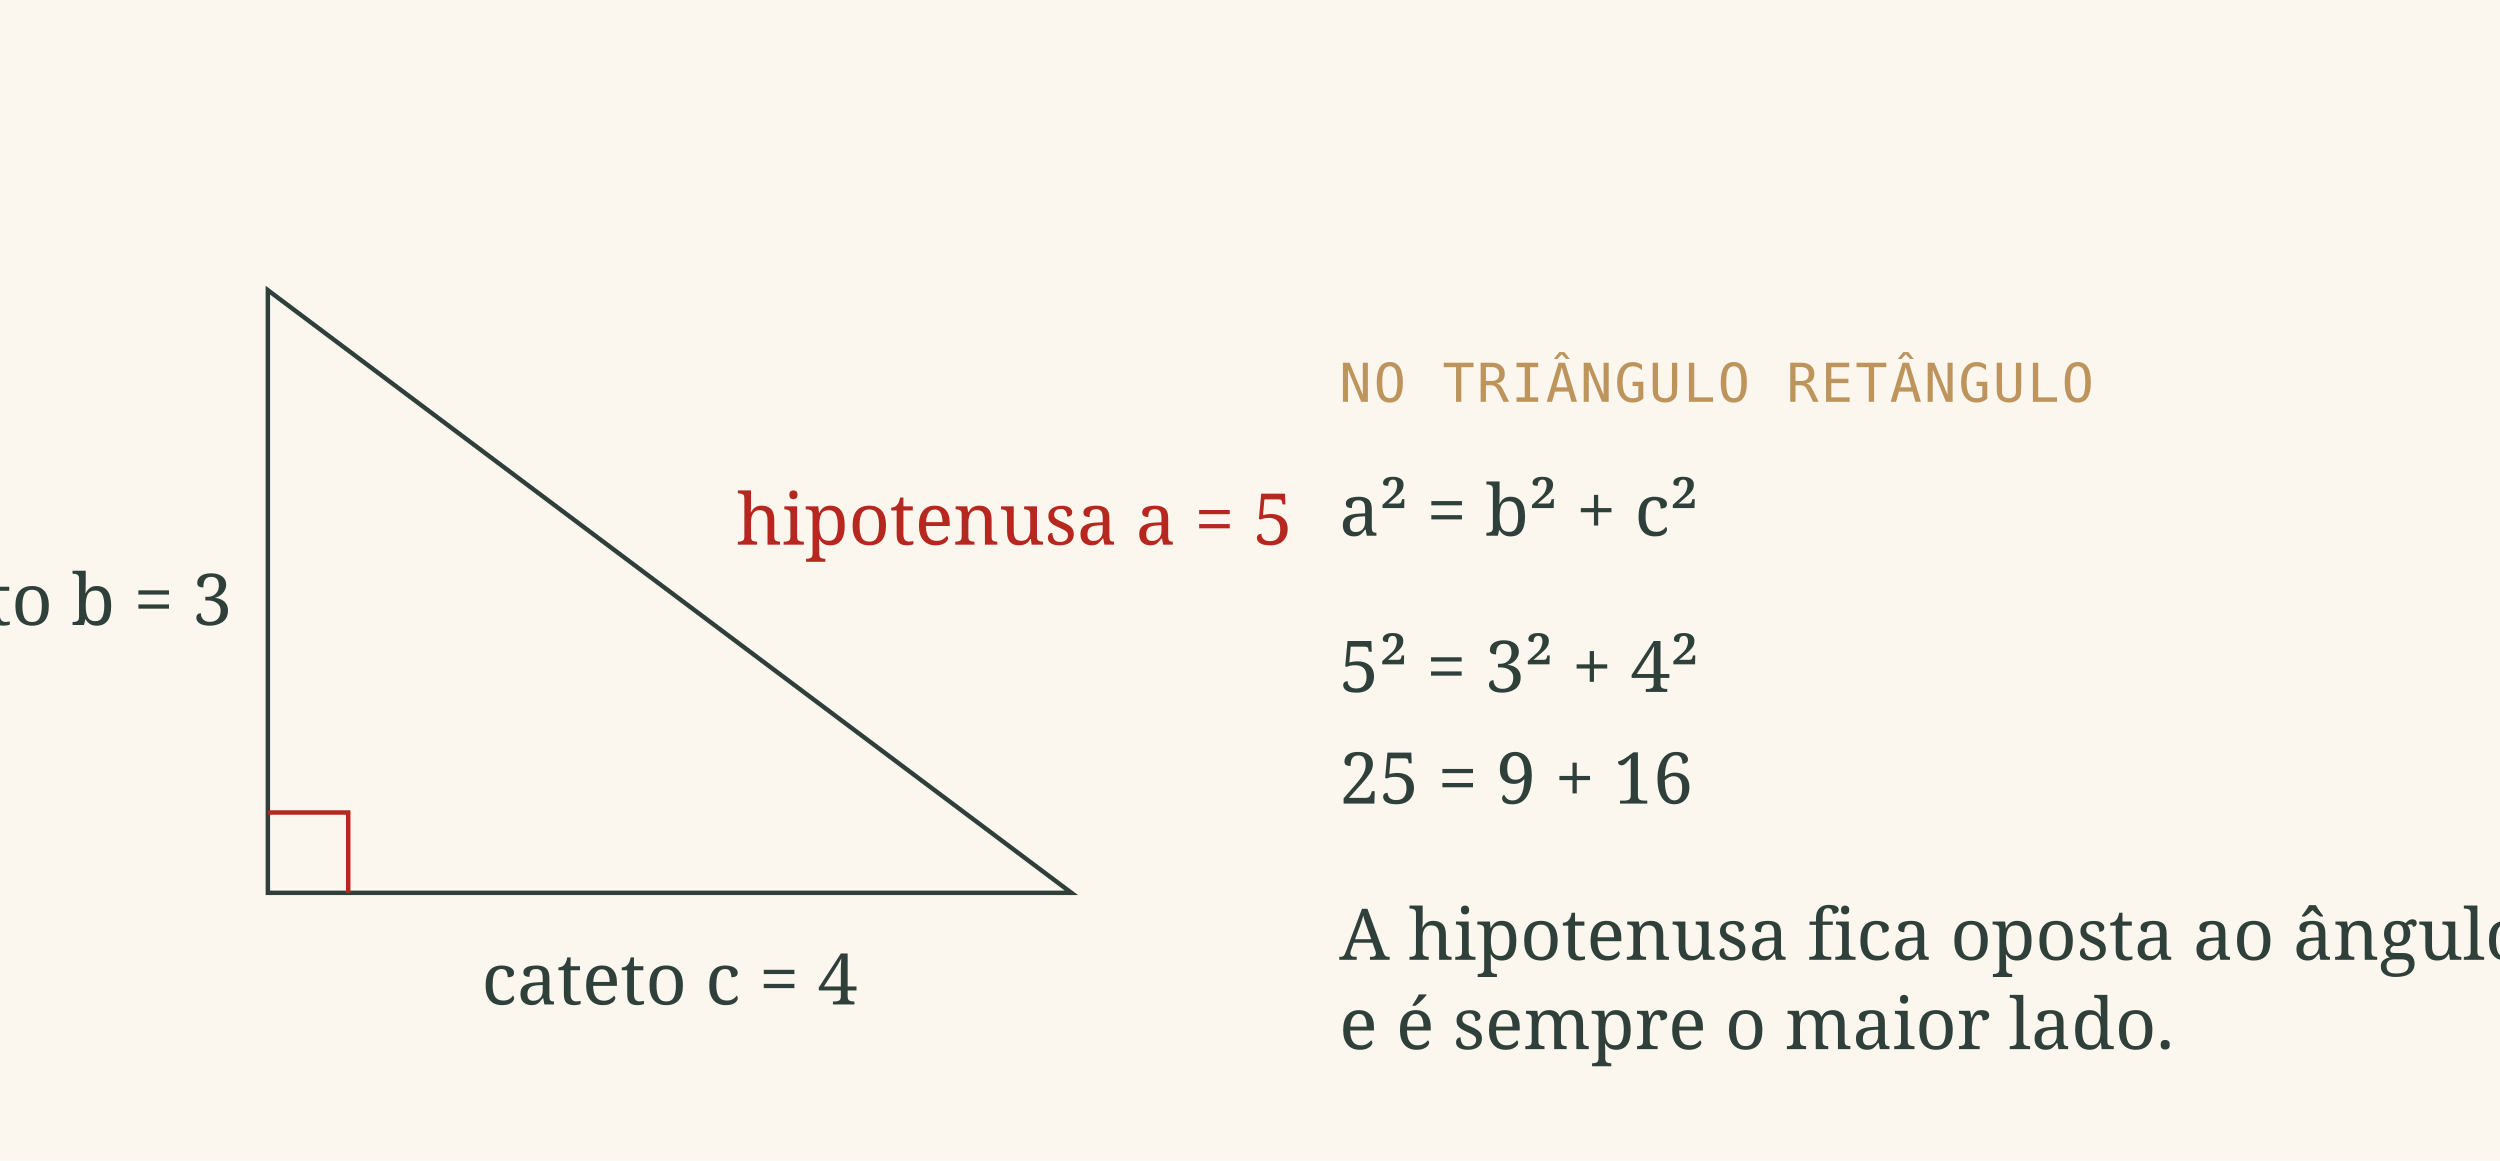
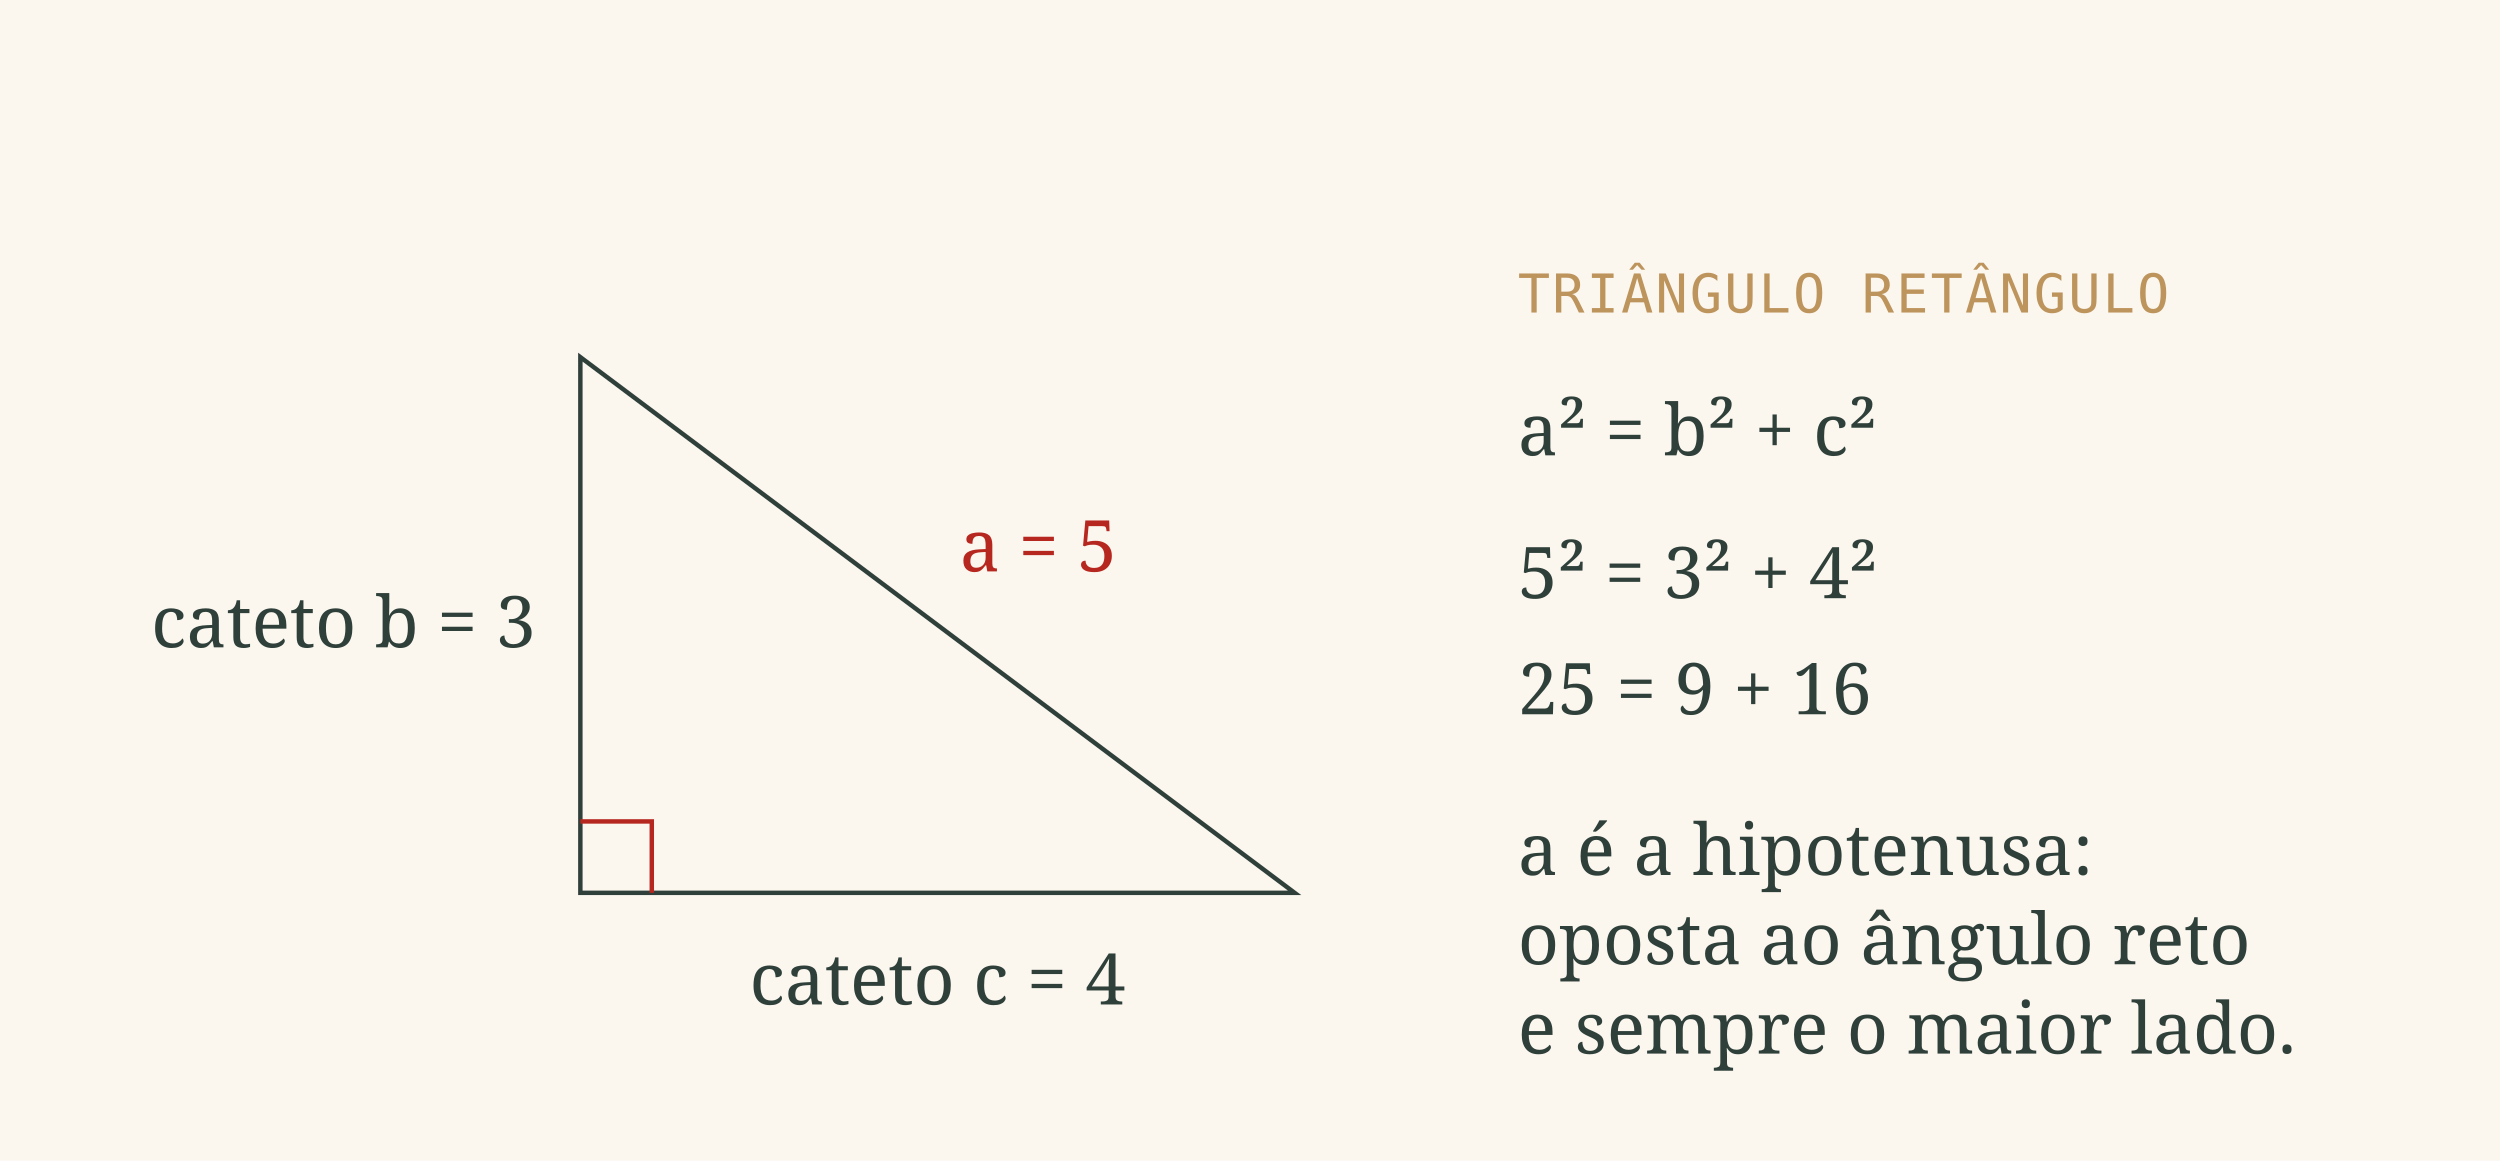
<svg xmlns="http://www.w3.org/2000/svg" viewBox="0 0 560 260" width="560" height="260" role="img" aria-labelledby="t d">
  <style>text{font-family:Georgia,serif;fill:#2f403a;font-size:16px}.m{font-family:ui-monospace,Menlo,monospace;font-size:12px;fill:#bd945c;letter-spacing:.04em}</style>
  <rect width="560" height="260" fill="#fbf7ef" />
-   <path d="M60 200 L240 200 L60 65 Z" fill="none" stroke="#2f403a" stroke-width="1" />
-   <path d="M60 182 H78 V200" fill="none" stroke="#b6271f" stroke-width="1" />
-   <text x="150" y="225" text-anchor="middle">cateto c = 4</text>
-   <text x="52" y="140" text-anchor="end">cateto b = 3</text>
-   <text x="165" y="122" fill="#b6271f" style="fill:#b6271f">hipotenusa a = 5</text>
-   <text class="m" x="300" y="90">NO TRIÂNGULO RETÂNGULO</text>
-   <text x="300" y="120" font-size="20">a² = b² + c²</text>
-   <text x="300" y="155">5² = 3² + 4²</text>
-   <text x="300" y="180">25 = 9 + 16</text>
-   <text x="300" y="215" font-size="14">A hipotenusa fica oposta ao ângulo reto</text>
-   <text x="300" y="235" font-size="14">e é sempre o maior lado.</text>
+   <path d="M130 200 L290 200 L130 80 Z" fill="none" stroke="#2f403a" stroke-width="1" />
+   <path d="M130 184 H146 V200" fill="none" stroke="#b6271f" stroke-width="1" />
+   <text x="210" y="225" text-anchor="middle">cateto c = 4</text>
+   <text x="120" y="145" text-anchor="end">cateto b = 3</text>
+   <text x="215" y="128" style="fill:#b6271f">a = 5</text>
+   <text class="m" x="340" y="70">TRIÂNGULO RETÂNGULO</text>
+   <text x="340" y="102" font-size="20">a² = b² + c²</text>
+   <text x="340" y="134">5² = 3² + 4²</text>
+   <text x="340" y="160">25 = 9 + 16</text>
+   <text x="340" y="196" font-size="14">a é a hipotenusa:</text>
+   <text x="340" y="216" font-size="14">oposta ao ângulo reto</text>
+   <text x="340" y="236" font-size="14">e sempre o maior lado.</text>
</svg>
